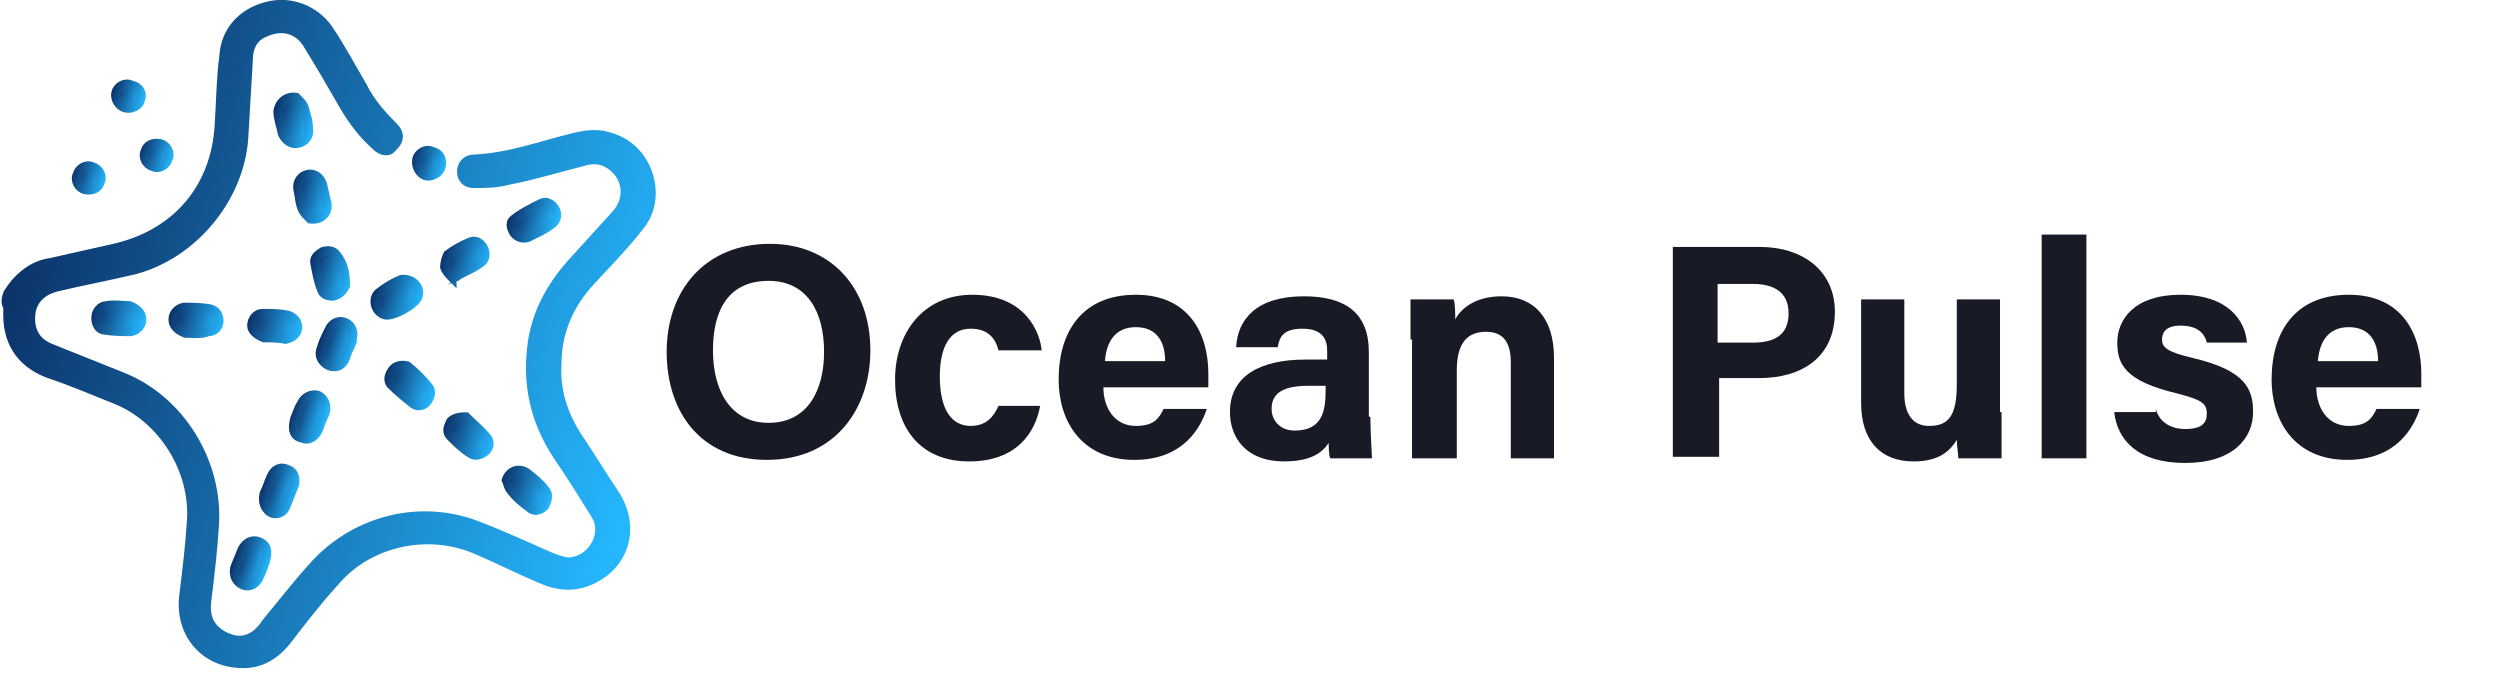
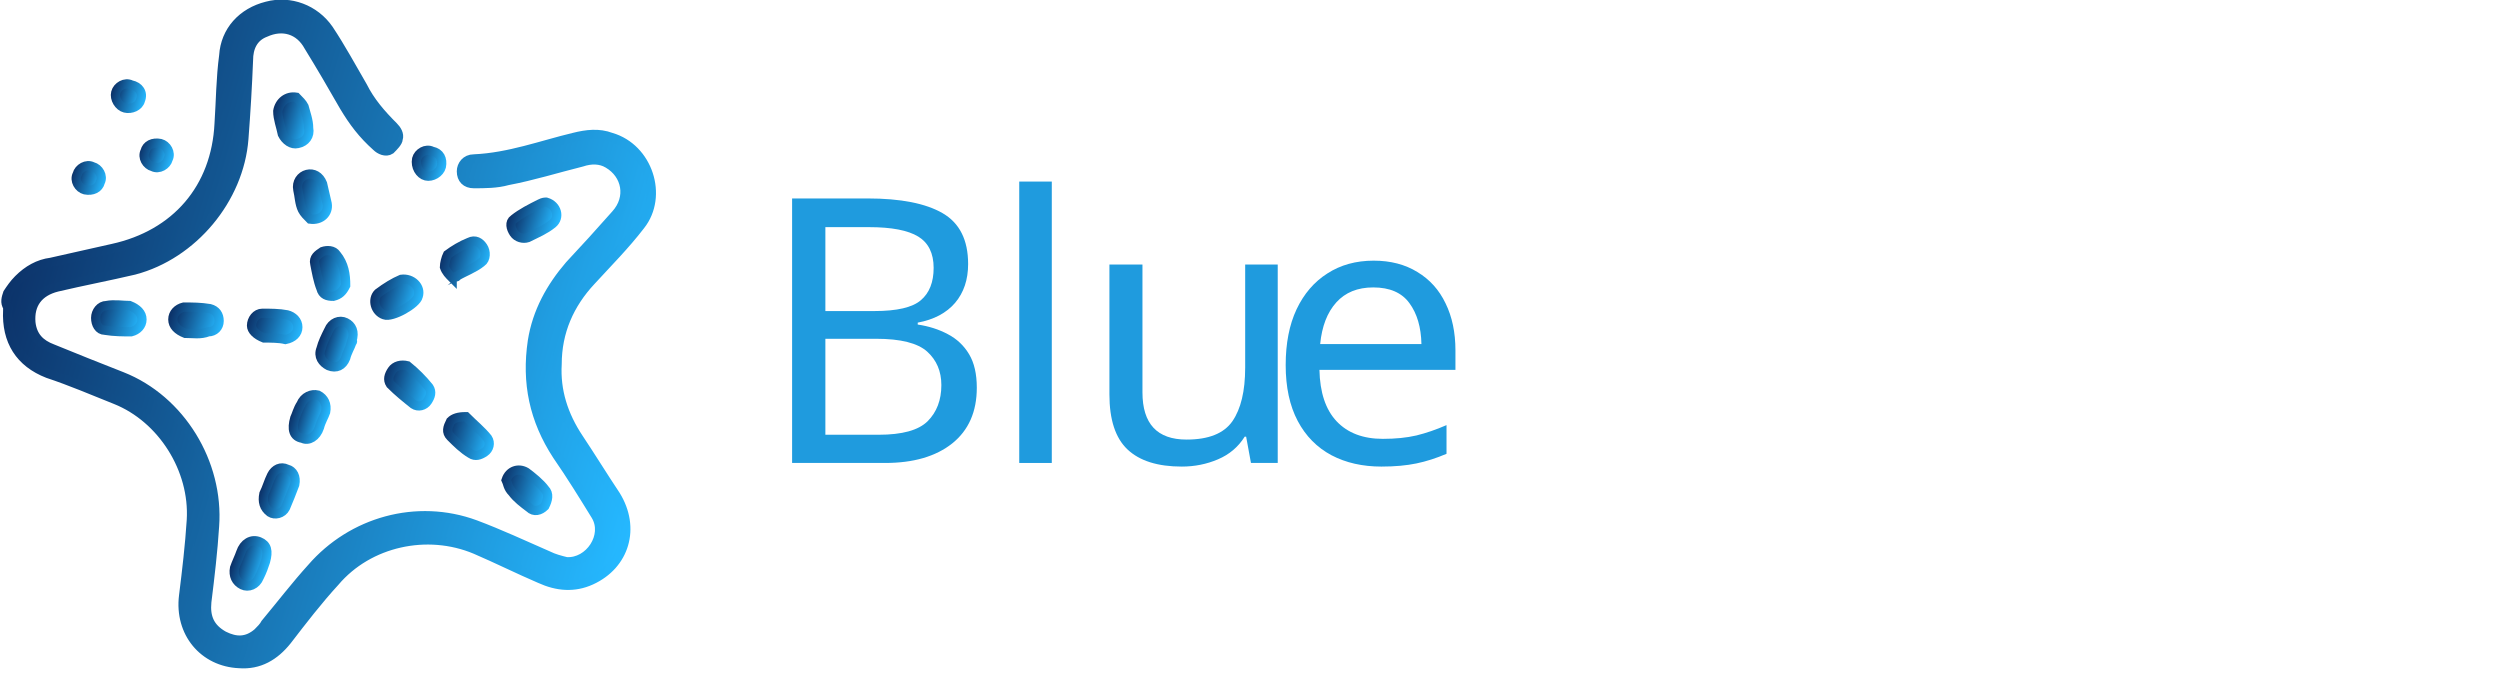
- <svg xmlns="http://www.w3.org/2000/svg" version="1.1" id="Layer_1" x="0px" y="0px" viewBox="0 0 162 44" style="enable-background:new 0 0 162 44;" xml:space="preserve">
-   <style type="text/css">
- 	
- 		.st0{fill:url(#SVGID_1_);stroke:url(#SVGID_00000157306910535037220890000017307366743278985909_);stroke-width:0.567;stroke-miterlimit:10;}
- 	
- 		.st1{fill:url(#SVGID_00000044893587505815718580000011897236900860526744_);stroke:url(#SVGID_00000066498341865034183520000011461316177687887000_);stroke-width:0.567;stroke-miterlimit:10;}
- 	
- 		.st2{fill:url(#SVGID_00000063631913780137165320000008064803690198321581_);stroke:url(#SVGID_00000044874003498974221860000009388113158562740158_);stroke-width:0.567;stroke-miterlimit:10;}
- 	
- 		.st3{fill:url(#SVGID_00000183967885756981956390000015336860969086212226_);stroke:url(#SVGID_00000100349777936589598190000012177453295410867345_);stroke-width:0.567;stroke-miterlimit:10;}
- 	
- 		.st4{fill:url(#SVGID_00000026123357390538275680000014028581612368639886_);stroke:url(#SVGID_00000108310979518461898750000015824012879552117388_);stroke-width:0.567;stroke-miterlimit:10;}
- 	
- 		.st5{fill:url(#SVGID_00000173155191865732718130000009766436340423185833_);stroke:url(#SVGID_00000092429005169865973110000010143118455124958383_);stroke-width:0.567;stroke-miterlimit:10;}
- 	
- 		.st6{fill:url(#SVGID_00000062189567746421892390000000873537108601361576_);stroke:url(#SVGID_00000113316545650307263070000015377178743670872205_);stroke-width:0.567;stroke-miterlimit:10;}
- 	
- 		.st7{fill:url(#SVGID_00000041259257504929128540000009666814527585190555_);stroke:url(#SVGID_00000092422975575411288210000013524553054507810716_);stroke-width:0.567;stroke-miterlimit:10;}
- 	
- 		.st8{fill:url(#SVGID_00000054961926386141038600000011597612121494716090_);stroke:url(#SVGID_00000132769356505695540400000005402389185324007570_);stroke-width:0.567;stroke-miterlimit:10;}
- 	
- 		.st9{fill:url(#SVGID_00000116219040358075965480000007899422253480840606_);stroke:url(#SVGID_00000116203124213607250650000005119759669256913294_);stroke-width:0.567;stroke-miterlimit:10;}
- 	
- 		.st10{fill:url(#SVGID_00000036959437432953134180000015619310927759135397_);stroke:url(#SVGID_00000078016854790971373920000004138380991954510499_);stroke-width:0.567;stroke-miterlimit:10;}
- 	
- 		.st11{fill:url(#SVGID_00000064317001469371344450000012370124321967241648_);stroke:url(#SVGID_00000036252807059851358550000003191078721804154760_);stroke-width:0.567;stroke-miterlimit:10;}
- 	
- 		.st12{fill:url(#SVGID_00000049186307897152726050000017544719438538912945_);stroke:url(#SVGID_00000106141934191890028700000004044417715122100643_);stroke-width:0.567;stroke-miterlimit:10;}
- 	
- 		.st13{fill:url(#SVGID_00000137830531769505779400000013332497986662502841_);stroke:url(#SVGID_00000090274757050776449770000006377672763043363998_);stroke-width:0.567;stroke-miterlimit:10;}
- 	
- 		.st14{fill:url(#SVGID_00000090285283062711909280000011207970259263155591_);stroke:url(#SVGID_00000046304612649461780990000017059320201641606060_);stroke-width:0.567;stroke-miterlimit:10;}
- 	
- 		.st15{fill:url(#SVGID_00000111911701967280396080000010124672930447559065_);stroke:url(#SVGID_00000178910829833474515430000014327224204553626781_);stroke-width:0.567;stroke-miterlimit:10;}
- 	
- 		.st16{fill:url(#SVGID_00000000936528680710104190000012192946870256588685_);stroke:url(#SVGID_00000159469570814696598490000013297644873114466212_);stroke-width:0.567;stroke-miterlimit:10;}
- 	
- 		.st17{fill:url(#SVGID_00000018213472484171343250000011306616939430936195_);stroke:url(#SVGID_00000156576846934426498380000014525295696076797095_);stroke-width:0.567;stroke-miterlimit:10;}
- 	
- 		.st18{fill:url(#SVGID_00000152239623312108248320000003372543966223151003_);stroke:url(#SVGID_00000024708324666260403580000004385965984871057574_);stroke-width:0.567;stroke-miterlimit:10;}
- 	
- 		.st19{fill:url(#SVGID_00000083788812855176938470000011727520135252663453_);stroke:url(#SVGID_00000067226130072604205220000009049641935481775539_);stroke-width:0.567;stroke-miterlimit:10;}
- 	
- 		.st20{fill:url(#SVGID_00000107571477841342346530000004467935973782691257_);stroke:url(#SVGID_00000090284973852209731220000012283230804146323641_);stroke-width:0.567;stroke-miterlimit:10;}
- 	.st21{fill:#181B26;}
- </style>
-   <g id="hfjnqK_00000070097814659801476350000008527428546129435031_">
-     <g>
-       <linearGradient id="SVGID_1_" gradientUnits="userSpaceOnUse" x1="0.56" y1="23.24" x2="43.305" y2="23.24" gradientTransform="matrix(0.9588 0.2842 -0.2842 0.9588 7.1737 -5.4509)">
-         <stop offset="0" style="stop-color:#0C336A" />
-         <stop offset="1" style="stop-color:#25B8FF" />
-       </linearGradient>
-       <linearGradient id="SVGID_00000005241802209453196470000007961894420119991425_" gradientUnits="userSpaceOnUse" x1="0.836" y1="16.91" x2="42.362" y2="29.217">
-         <stop offset="0" style="stop-color:#0C336A" />
-         <stop offset="1" style="stop-color:#25B8FF" />
-       </linearGradient>
-       <path style="fill:url(#SVGID_1_);stroke:url(#SVGID_00000005241802209453196470000007961894420119991425_);stroke-width:0.567;stroke-miterlimit:10;" d="    M0.5,19c0.2-0.3,0.4-0.6,0.7-0.9c0.6-0.6,1.3-1,2.1-1.1c1.3-0.3,2.7-0.6,4-0.9c4.1-0.9,6.7-3.9,6.9-8.1c0.1-1.5,0.1-2.9,0.3-4.4    c0.1-1.6,1.2-2.8,2.8-3.2c1.5-0.4,3.1,0.2,4,1.5c0.8,1.2,1.5,2.5,2.2,3.7c0.5,1,1.2,1.8,2,2.6c0.2,0.2,0.4,0.5,0.3,0.8    c0,0.2-0.3,0.5-0.5,0.7c-0.3,0.2-0.7,0-0.9-0.2c-0.9-0.8-1.5-1.6-2.1-2.6C21.5,5.5,20.8,4.3,20,3c-0.6-1.1-1.7-1.4-2.8-0.9    c-0.8,0.3-1.1,1-1.1,1.8C16,5.6,15.9,7.3,15.8,9c-0.3,3.9-3.3,7.5-7.1,8.5c-1.7,0.4-3.3,0.7-5,1.1c-1.2,0.3-1.8,1.1-1.7,2.3    c0.1,0.9,0.6,1.4,1.4,1.7c1.5,0.6,3,1.2,4.5,1.8c3.8,1.5,6.3,5.6,6,9.7c-0.1,1.6-0.3,3.3-0.5,4.9c-0.1,1,0.2,1.7,1.1,2.2    c0.8,0.4,1.5,0.4,2.2-0.2c0.2-0.2,0.4-0.4,0.5-0.6c1-1.2,2-2.5,3-3.6c2.6-3,6.8-4.2,10.6-2.8c1.6,0.6,3.1,1.3,4.7,2    c0.4,0.2,0.8,0.3,1.2,0.4c1.5,0.1,2.7-1.7,1.9-3c-0.8-1.3-1.6-2.6-2.5-3.9c-1.5-2.3-2-4.7-1.6-7.4c0.3-1.9,1.2-3.5,2.4-4.9    c1-1.1,2-2.2,3-3.3c1-1.1,0.7-2.6-0.5-3.3c-0.5-0.3-1.1-0.3-1.7-0.1c-1.6,0.4-3.2,0.9-4.8,1.2c-0.7,0.2-1.5,0.2-2.2,0.2    c-0.5,0-0.8-0.3-0.8-0.8c0-0.4,0.3-0.8,0.8-0.8c2.3-0.1,4.4-0.9,6.5-1.4c0.8-0.2,1.6-0.3,2.4,0c2.4,0.7,3.4,3.8,1.9,5.7    c-1,1.3-2.1,2.4-3.2,3.6c-1.4,1.5-2.2,3.3-2.2,5.4c-0.1,1.7,0.4,3.3,1.4,4.8c0.8,1.2,1.6,2.5,2.4,3.7c1.3,2.1,0.6,4.5-1.6,5.5    c-1.1,0.5-2.2,0.4-3.3-0.1c-1.4-0.6-2.8-1.3-4.2-1.9c-3.1-1.3-6.9-0.5-9.1,2.1c-1.1,1.2-2.1,2.5-3.1,3.8c-0.8,1-1.8,1.6-3.1,1.5    c-2.3-0.1-3.9-2-3.6-4.4c0.2-1.6,0.4-3.3,0.5-4.9c0.2-3.3-1.9-6.6-4.9-7.8c-1.5-0.6-2.9-1.2-4.4-1.7c-1.8-0.7-2.7-2.1-2.6-4.1    c0-0.1,0-0.1,0-0.2C0.3,19.6,0.4,19.3,0.5,19z" />
-       <linearGradient id="SVGID_00000119811651096381485010000007861680171025038520_" gradientUnits="userSpaceOnUse" x1="19.083" y1="18.091" x2="21.426" y2="18.091" gradientTransform="matrix(0.9588 0.2842 -0.2842 0.9588 7.1737 -5.4509)">
-         <stop offset="0" style="stop-color:#0C336A" />
-         <stop offset="1" style="stop-color:#25B8FF" />
-       </linearGradient>
-       <linearGradient id="SVGID_00000026123242854068680620000004669377654871010700_" gradientUnits="userSpaceOnUse" x1="20.058" y1="17.236" x2="22.852" y2="18.064">
-         <stop offset="0" style="stop-color:#0C336A" />
-         <stop offset="1" style="stop-color:#25B8FF" />
-       </linearGradient>
-       <path style="fill:url(#SVGID_00000119811651096381485010000007861680171025038520_);stroke:url(#SVGID_00000026123242854068680620000004669377654871010700_);stroke-width:0.567;stroke-miterlimit:10;" d="    M22.4,18.5c-0.2,0.4-0.4,0.6-0.8,0.7c-0.4,0-0.7-0.1-0.8-0.5c-0.2-0.5-0.3-1.1-0.4-1.6c-0.1-0.4,0.2-0.6,0.5-0.8    c0.3-0.1,0.7-0.1,0.9,0.2C22.3,17.1,22.4,17.8,22.4,18.5z" />
-       <linearGradient id="SVGID_00000047779533529066563470000008601452566328816286_" gradientUnits="userSpaceOnUse" x1="27.144" y1="14.813" x2="29.685" y2="14.813" gradientTransform="matrix(0.9588 0.2842 -0.2842 0.9588 7.1737 -5.4509)">
-         <stop offset="0" style="stop-color:#0C336A" />
-         <stop offset="1" style="stop-color:#25B8FF" />
-       </linearGradient>
-       <linearGradient id="SVGID_00000181775179676216124490000000773863402649758341_" gradientUnits="userSpaceOnUse" x1="28.705" y1="16.429" x2="31.684" y2="17.312">
-         <stop offset="0" style="stop-color:#0C336A" />
-         <stop offset="1" style="stop-color:#25B8FF" />
-       </linearGradient>
-       <path style="fill:url(#SVGID_00000047779533529066563470000008601452566328816286_);stroke:url(#SVGID_00000181775179676216124490000000773863402649758341_);stroke-width:0.567;stroke-miterlimit:10;" d="    M29.3,18c-0.2-0.2-0.4-0.4-0.5-0.7c0-0.2,0.1-0.6,0.2-0.8c0.4-0.3,0.9-0.6,1.4-0.8c0.4-0.2,0.7,0,0.9,0.3c0.2,0.3,0.2,0.8-0.1,1    c-0.5,0.4-1.1,0.6-1.6,0.9C29.6,18,29.5,17.9,29.3,18C29.3,17.9,29.3,17.9,29.3,18z" />
-       <linearGradient id="SVGID_00000155144072704504836040000017879590266757447852_" gradientUnits="userSpaceOnUse" x1="21.113" y1="22.419" x2="22.875" y2="22.419" gradientTransform="matrix(0.9588 0.2842 -0.2842 0.9588 7.1737 -5.4509)">
-         <stop offset="0" style="stop-color:#0C336A" />
-         <stop offset="1" style="stop-color:#25B8FF" />
-       </linearGradient>
-       <linearGradient id="SVGID_00000059994624164661848630000001799481332789683090_" gradientUnits="userSpaceOnUse" x1="20.774" y1="21.962" x2="23.027" y2="22.63">
-         <stop offset="0" style="stop-color:#0C336A" />
-         <stop offset="1" style="stop-color:#25B8FF" />
-       </linearGradient>
-       <path style="fill:url(#SVGID_00000155144072704504836040000017879590266757447852_);stroke:url(#SVGID_00000059994624164661848630000001799481332789683090_);stroke-width:0.567;stroke-miterlimit:10;" d="    M22.8,22.2c-0.1,0.3-0.3,0.6-0.4,1c-0.2,0.5-0.6,0.7-1.1,0.5c-0.4-0.2-0.7-0.6-0.5-1.1c0.1-0.4,0.3-0.8,0.5-1.2    c0.2-0.5,0.7-0.7,1.1-0.5c0.4,0.2,0.6,0.6,0.4,1.2C22.9,22.1,22.8,22.2,22.8,22.2C22.8,22.2,22.8,22.2,22.8,22.2z" />
-       <linearGradient id="SVGID_00000010278273615737553140000015734233533716710533_" gradientUnits="userSpaceOnUse" x1="16.307" y1="22.373" x2="19.252" y2="22.373" gradientTransform="matrix(0.9588 0.2842 -0.2842 0.9588 7.1737 -5.4509)">
-         <stop offset="0" style="stop-color:#0C336A" />
-         <stop offset="1" style="stop-color:#25B8FF" />
-       </linearGradient>
-       <linearGradient id="SVGID_00000157281857069061809790000005609553355160461190_" gradientUnits="userSpaceOnUse" x1="16.18" y1="20.553" x2="19.546" y2="21.551">
-         <stop offset="0" style="stop-color:#0C336A" />
-         <stop offset="1" style="stop-color:#25B8FF" />
-       </linearGradient>
-       <path style="fill:url(#SVGID_00000010278273615737553140000015734233533716710533_);stroke:url(#SVGID_00000157281857069061809790000005609553355160461190_);stroke-width:0.567;stroke-miterlimit:10;" d="    M17.1,21.9c-0.5-0.2-0.8-0.5-0.8-0.8c0-0.4,0.3-0.8,0.7-0.8c0.5,0,1.1,0,1.6,0.1c0.4,0.1,0.7,0.4,0.7,0.8c0,0.4-0.3,0.7-0.8,0.8    C18.1,21.9,17.5,21.9,17.1,21.9z" />
-       <linearGradient id="SVGID_00000065758741848765427790000007598066142741944745_" gradientUnits="userSpaceOnUse" x1="34.941" y1="27.972" x2="37.876" y2="27.972" gradientTransform="matrix(0.9588 0.2842 -0.2842 0.9588 7.1737 -5.4509)">
-         <stop offset="0" style="stop-color:#0C336A" />
-         <stop offset="1" style="stop-color:#25B8FF" />
-       </linearGradient>
-       <linearGradient id="SVGID_00000018926664565748083300000016012916514844237215_" gradientUnits="userSpaceOnUse" x1="32.443" y1="31.212" x2="35.812" y2="32.211">
-         <stop offset="0" style="stop-color:#0C336A" />
-         <stop offset="1" style="stop-color:#25B8FF" />
-       </linearGradient>
-       <path style="fill:url(#SVGID_00000065758741848765427790000007598066142741944745_);stroke:url(#SVGID_00000018926664565748083300000016012916514844237215_);stroke-width:0.567;stroke-miterlimit:10;" d="    M32.8,31.1c0.2-0.6,0.8-0.8,1.3-0.5c0.4,0.3,0.9,0.7,1.2,1.1c0.3,0.3,0.2,0.7,0,1.1c-0.3,0.3-0.7,0.4-1,0.1    c-0.4-0.3-0.8-0.6-1.1-1C32.9,31.6,32.9,31.3,32.8,31.1z" />
-       <linearGradient id="SVGID_00000007407140369787350540000011581330099189348525_" gradientUnits="userSpaceOnUse" x1="19.766" y1="37.636" x2="21.518" y2="37.636" gradientTransform="matrix(0.9588 0.2842 -0.2842 0.9588 7.1737 -5.4509)">
-         <stop offset="0" style="stop-color:#0C336A" />
-         <stop offset="1" style="stop-color:#25B8FF" />
-       </linearGradient>
-       <linearGradient id="SVGID_00000161608368532701118750000011752708029950174124_" gradientUnits="userSpaceOnUse" x1="15.159" y1="36.169" x2="17.382" y2="36.828">
-         <stop offset="0" style="stop-color:#0C336A" />
-         <stop offset="1" style="stop-color:#25B8FF" />
-       </linearGradient>
-       <path style="fill:url(#SVGID_00000007407140369787350540000011581330099189348525_);stroke:url(#SVGID_00000161608368532701118750000011752708029950174124_);stroke-width:0.567;stroke-miterlimit:10;" d="    M17.2,36.4c-0.1,0.3-0.2,0.6-0.4,1c-0.2,0.5-0.7,0.7-1.1,0.5c-0.4-0.2-0.6-0.6-0.5-1.1c0.1-0.3,0.3-0.7,0.4-1    c0.2-0.6,0.7-0.9,1.2-0.7C17.3,35.3,17.4,35.7,17.2,36.4z" />
-       <linearGradient id="SVGID_00000096041906749940614390000001690364692930672012_" gradientUnits="userSpaceOnUse" x1="14.008" y1="9.245" x2="16.321" y2="9.245" gradientTransform="matrix(0.9588 0.2842 -0.2842 0.9588 7.1737 -5.4509)">
-         <stop offset="0" style="stop-color:#0C336A" />
-         <stop offset="1" style="stop-color:#25B8FF" />
-       </linearGradient>
-       <linearGradient id="SVGID_00000139986909614478496840000007427693673483191204_" gradientUnits="userSpaceOnUse" x1="17.707" y1="7.308" x2="20.468" y2="8.126">
-         <stop offset="0" style="stop-color:#0C336A" />
-         <stop offset="1" style="stop-color:#25B8FF" />
-       </linearGradient>
-       <path style="fill:url(#SVGID_00000096041906749940614390000001690364692930672012_);stroke:url(#SVGID_00000139986909614478496840000007427693673483191204_);stroke-width:0.567;stroke-miterlimit:10;" d="    M19.2,6.3c0.2,0.2,0.4,0.4,0.5,0.6C19.8,7.3,20,7.8,20,8.3c0.1,0.5-0.2,0.9-0.7,1c-0.4,0.1-0.8-0.2-1-0.6c-0.1-0.5-0.3-1-0.3-1.5    C18.1,6.6,18.6,6.2,19.2,6.3z" />
-       <linearGradient id="SVGID_00000041279823756068501190000010392076105234836917_" gradientUnits="userSpaceOnUse" x1="30.598" y1="11.122" x2="33.213" y2="11.122" gradientTransform="matrix(0.9588 0.2842 -0.2842 0.9588 7.1737 -5.4509)">
-         <stop offset="0" style="stop-color:#0C336A" />
-         <stop offset="1" style="stop-color:#25B8FF" />
-       </linearGradient>
-       <linearGradient id="SVGID_00000157299415585673361020000016607898622234079621_" gradientUnits="userSpaceOnUse" x1="33.078" y1="13.826" x2="36.13" y2="14.731">
-         <stop offset="0" style="stop-color:#0C336A" />
-         <stop offset="1" style="stop-color:#25B8FF" />
-       </linearGradient>
-       <path style="fill:url(#SVGID_00000041279823756068501190000010392076105234836917_);stroke:url(#SVGID_00000157299415585673361020000016607898622234079621_);stroke-width:0.567;stroke-miterlimit:10;" d="    M35.4,13.1c0.7,0.2,0.9,1,0.4,1.4c-0.5,0.4-1,0.6-1.6,0.9c-0.3,0.1-0.7,0-0.9-0.3c-0.2-0.3-0.3-0.7,0-0.9c0.5-0.4,1.1-0.7,1.7-1    C35.2,13.1,35.3,13.1,35.4,13.1z" />
-       <linearGradient id="SVGID_00000169549955554344656480000005238930253038822532_" gradientUnits="userSpaceOnUse" x1="25.774" y1="23.623" x2="28.661" y2="23.623" gradientTransform="matrix(0.9588 0.2842 -0.2842 0.9588 7.1737 -5.4509)">
-         <stop offset="0" style="stop-color:#0C336A" />
-         <stop offset="1" style="stop-color:#25B8FF" />
-       </linearGradient>
-       <linearGradient id="SVGID_00000100364143810285082390000004863714885425264258_" gradientUnits="userSpaceOnUse" x1="24.903" y1="24.436" x2="28.214" y2="25.418">
-         <stop offset="0" style="stop-color:#0C336A" />
-         <stop offset="1" style="stop-color:#25B8FF" />
-       </linearGradient>
-       <path style="fill:url(#SVGID_00000169549955554344656480000005238930253038822532_);stroke:url(#SVGID_00000100364143810285082390000004863714885425264258_);stroke-width:0.567;stroke-miterlimit:10;" d="    M26.4,23.7c0.5,0.4,1,0.9,1.4,1.4c0.2,0.3,0.1,0.6-0.1,0.9c-0.2,0.3-0.6,0.4-0.9,0.2c-0.5-0.4-1-0.8-1.5-1.3    c-0.2-0.3-0.1-0.6,0.1-0.9C25.6,23.7,26,23.6,26.4,23.7z" />
-       <linearGradient id="SVGID_00000136391059311165021990000012598811113971345804_" gradientUnits="userSpaceOnUse" x1="6.421" y1="24.838" x2="9.361" y2="24.838" gradientTransform="matrix(0.9588 0.2842 -0.2842 0.9588 7.1737 -5.4509)">
-         <stop offset="0" style="stop-color:#0C336A" />
-         <stop offset="1" style="stop-color:#25B8FF" />
-       </linearGradient>
-       <linearGradient id="SVGID_00000064328944739631637870000013856960569812027055_" gradientUnits="userSpaceOnUse" x1="6.001" y1="20.107" x2="9.363" y2="21.104">
-         <stop offset="0" style="stop-color:#0C336A" />
-         <stop offset="1" style="stop-color:#25B8FF" />
-       </linearGradient>
-       <path style="fill:url(#SVGID_00000136391059311165021990000012598811113971345804_);stroke:url(#SVGID_00000064328944739631637870000013856960569812027055_);stroke-width:0.567;stroke-miterlimit:10;" d="    M8.4,19.8c0.5,0.2,0.8,0.5,0.8,0.9c0,0.4-0.3,0.7-0.7,0.8c-0.5,0-1.1,0-1.7-0.1c-0.4,0-0.6-0.4-0.6-0.8c0-0.4,0.3-0.8,0.7-0.8    C7.4,19.7,8,19.8,8.4,19.8z" />
-       <linearGradient id="SVGID_00000043429207795571042780000015997745070832899242_" gradientUnits="userSpaceOnUse" x1="20.678" y1="27.495" x2="22.43" y2="27.495" gradientTransform="matrix(0.9588 0.2842 -0.2842 0.9588 7.1737 -5.4509)">
-         <stop offset="0" style="stop-color:#0C336A" />
-         <stop offset="1" style="stop-color:#25B8FF" />
-       </linearGradient>
-       <linearGradient id="SVGID_00000117668437708303362950000009781660755636792228_" gradientUnits="userSpaceOnUse" x1="18.915" y1="26.706" x2="21.138" y2="27.365">
-         <stop offset="0" style="stop-color:#0C336A" />
-         <stop offset="1" style="stop-color:#25B8FF" />
-       </linearGradient>
-       <path style="fill:url(#SVGID_00000043429207795571042780000015997745070832899242_);stroke:url(#SVGID_00000117668437708303362950000009781660755636792228_);stroke-width:0.567;stroke-miterlimit:10;" d="    M19.1,27.1c0.1-0.2,0.2-0.6,0.4-0.9c0.2-0.5,0.7-0.7,1.1-0.6c0.4,0.2,0.6,0.6,0.5,1.1c-0.1,0.3-0.3,0.6-0.4,1    c-0.2,0.6-0.7,0.9-1.1,0.7C19,28.3,18.9,27.8,19.1,27.1z" />
-       <linearGradient id="SVGID_00000041266666823235819340000010248553039876094389_" gradientUnits="userSpaceOnUse" x1="30.398" y1="25.773" x2="33.279" y2="25.773" gradientTransform="matrix(0.9588 0.2842 -0.2842 0.9588 7.1737 -5.4509)">
-         <stop offset="0" style="stop-color:#0C336A" />
-         <stop offset="1" style="stop-color:#25B8FF" />
-       </linearGradient>
-       <linearGradient id="SVGID_00000000204618301305781390000018275680585524487837_" gradientUnits="userSpaceOnUse" x1="28.726" y1="27.809" x2="32.032" y2="28.789">
-         <stop offset="0" style="stop-color:#0C336A" />
-         <stop offset="1" style="stop-color:#25B8FF" />
-       </linearGradient>
-       <path style="fill:url(#SVGID_00000041266666823235819340000010248553039876094389_);stroke:url(#SVGID_00000000204618301305781390000018275680585524487837_);stroke-width:0.567;stroke-miterlimit:10;" d="    M30.2,27c0.5,0.5,1,0.9,1.4,1.4c0.2,0.3,0.1,0.7-0.2,0.9c-0.3,0.2-0.6,0.3-0.9,0.1c-0.5-0.3-0.9-0.7-1.3-1.1c-0.3-0.3-0.2-0.6,0-1    C29.4,27.1,29.7,27,30.2,27z" />
-       <linearGradient id="SVGID_00000016792672029677609330000004482141836267643553_" gradientUnits="userSpaceOnUse" x1="20.21" y1="32.564" x2="21.965" y2="32.564" gradientTransform="matrix(0.9588 0.2842 -0.2842 0.9588 7.1737 -5.4509)">
-         <stop offset="0" style="stop-color:#0C336A" />
-         <stop offset="1" style="stop-color:#25B8FF" />
-       </linearGradient>
-       <linearGradient id="SVGID_00000122697066319895322460000006616584159518561410_" gradientUnits="userSpaceOnUse" x1="17.026" y1="31.433" x2="19.252" y2="32.093">
-         <stop offset="0" style="stop-color:#0C336A" />
-         <stop offset="1" style="stop-color:#25B8FF" />
-       </linearGradient>
-       <path style="fill:url(#SVGID_00000016792672029677609330000004482141836267643553_);stroke:url(#SVGID_00000122697066319895322460000006616584159518561410_);stroke-width:0.567;stroke-miterlimit:10;" d="    M17.1,32c0.2-0.4,0.3-0.8,0.5-1.2c0.2-0.4,0.6-0.6,1-0.4c0.4,0.1,0.6,0.5,0.5,1c-0.2,0.5-0.4,1-0.6,1.5c-0.2,0.4-0.7,0.5-1,0.3    C17.1,32.9,17,32.5,17.1,32z" />
-       <linearGradient id="SVGID_00000015341616860957992850000013472361546589673088_" gradientUnits="userSpaceOnUse" x1="23.548" y1="18.434" x2="26.127" y2="18.434" gradientTransform="matrix(0.9588 0.2842 -0.2842 0.9588 7.1737 -5.4509)">
-         <stop offset="0" style="stop-color:#0C336A" />
-         <stop offset="1" style="stop-color:#25B8FF" />
-       </linearGradient>
-       <linearGradient id="SVGID_00000109717113741893121050000017542037309507899008_" gradientUnits="userSpaceOnUse" x1="24.241" y1="18.834" x2="27.258" y2="19.728">
-         <stop offset="0" style="stop-color:#0C336A" />
-         <stop offset="1" style="stop-color:#25B8FF" />
-       </linearGradient>
-       <path style="fill:url(#SVGID_00000015341616860957992850000013472361546589673088_);stroke:url(#SVGID_00000109717113741893121050000017542037309507899008_);stroke-width:0.567;stroke-miterlimit:10;" d="    M27.1,19.2c-0.1,0.5-1.7,1.4-2.2,1.2c-0.6-0.2-0.8-1-0.4-1.4c0.5-0.4,1-0.7,1.5-0.9C26.7,18,27.3,18.6,27.1,19.2z" />
-       <linearGradient id="SVGID_00000164498783860645375870000002730286556919638973_" gradientUnits="userSpaceOnUse" x1="11.364" y1="23.607" x2="14.309" y2="23.607" gradientTransform="matrix(0.9588 0.2842 -0.2842 0.9588 7.1737 -5.4509)">
-         <stop offset="0" style="stop-color:#0C336A" />
-         <stop offset="1" style="stop-color:#25B8FF" />
-       </linearGradient>
-       <linearGradient id="SVGID_00000067214836511758506450000004703266533972803212_" gradientUnits="userSpaceOnUse" x1="11.089" y1="20.331" x2="14.456" y2="21.329">
-         <stop offset="0" style="stop-color:#0C336A" />
-         <stop offset="1" style="stop-color:#25B8FF" />
-       </linearGradient>
-       <path style="fill:url(#SVGID_00000164498783860645375870000002730286556919638973_);stroke:url(#SVGID_00000067214836511758506450000004703266533972803212_);stroke-width:0.567;stroke-miterlimit:10;" d="    M12,21.6c-0.5-0.2-0.8-0.5-0.8-0.9c0-0.4,0.3-0.7,0.7-0.8c0.6,0,1.1,0,1.7,0.1c0.4,0.1,0.6,0.4,0.6,0.8c0,0.4-0.3,0.7-0.7,0.7    C13,21.7,12.5,21.6,12,21.6z" />
-       <linearGradient id="SVGID_00000027587587358559729350000017303593592227999643_" gradientUnits="userSpaceOnUse" x1="16.558" y1="13.722" x2="18.857" y2="13.722" gradientTransform="matrix(0.9588 0.2842 -0.2842 0.9588 7.1737 -5.4509)">
-         <stop offset="0" style="stop-color:#0C336A" />
-         <stop offset="1" style="stop-color:#25B8FF" />
-       </linearGradient>
-       <linearGradient id="SVGID_00000076598648609659647290000003221530473415146678_" gradientUnits="userSpaceOnUse" x1="18.877" y1="12.336" x2="21.624" y2="13.15">
-         <stop offset="0" style="stop-color:#0C336A" />
-         <stop offset="1" style="stop-color:#25B8FF" />
-       </linearGradient>
-       <path style="fill:url(#SVGID_00000027587587358559729350000017303593592227999643_);stroke:url(#SVGID_00000076598648609659647290000003221530473415146678_);stroke-width:0.567;stroke-miterlimit:10;" d="    M20.1,14.2c-0.2-0.2-0.4-0.4-0.5-0.6c-0.2-0.4-0.2-0.9-0.3-1.3c-0.1-0.5,0.2-0.9,0.6-1c0.4-0.1,0.8,0.1,1,0.6    c0.1,0.4,0.2,0.9,0.3,1.3C21.3,13.8,20.8,14.3,20.1,14.2z" />
-       <linearGradient id="SVGID_00000015355860132152502640000015068817194607959717_" gradientUnits="userSpaceOnUse" x1="23.468" y1="9.459" x2="25.162" y2="9.459" gradientTransform="matrix(0.9588 0.2842 -0.2842 0.9588 7.1737 -5.4509)">
-         <stop offset="0" style="stop-color:#0C336A" />
-         <stop offset="1" style="stop-color:#25B8FF" />
-       </linearGradient>
-       <linearGradient id="SVGID_00000087395480085352937110000004561645959071074486_" gradientUnits="userSpaceOnUse" x1="26.715" y1="10.206" x2="28.882" y2="10.848">
-         <stop offset="0" style="stop-color:#0C336A" />
-         <stop offset="1" style="stop-color:#25B8FF" />
-       </linearGradient>
-       <path style="fill:url(#SVGID_00000015355860132152502640000015068817194607959717_);stroke:url(#SVGID_00000087395480085352937110000004561645959071074486_);stroke-width:0.567;stroke-miterlimit:10;" d="    M28.6,10.8c-0.1,0.4-0.6,0.7-1,0.6c-0.4-0.1-0.7-0.6-0.6-1.1c0.1-0.4,0.6-0.7,1-0.5C28.5,9.9,28.7,10.3,28.6,10.8z" />
-       <linearGradient id="SVGID_00000035507110621998669180000012997624273964323474_" gradientUnits="userSpaceOnUse" x1="3.604" y1="10.867" x2="5.247" y2="10.867" gradientTransform="matrix(0.9588 0.2842 -0.2842 0.9588 7.1737 -5.4509)">
-         <stop offset="0" style="stop-color:#0C336A" />
-         <stop offset="1" style="stop-color:#25B8FF" />
-       </linearGradient>
-       <linearGradient id="SVGID_00000167359905098480590180000007602635750390514356_" gradientUnits="userSpaceOnUse" x1="7.269" y1="5.912" x2="9.388" y2="6.54">
-         <stop offset="0" style="stop-color:#0C336A" />
-         <stop offset="1" style="stop-color:#25B8FF" />
-       </linearGradient>
-       <path style="fill:url(#SVGID_00000035507110621998669180000012997624273964323474_);stroke:url(#SVGID_00000167359905098480590180000007602635750390514356_);stroke-width:0.567;stroke-miterlimit:10;" d="    M9.1,6.5C9,6.9,8.5,7.1,8.1,7C7.7,6.9,7.4,6.4,7.5,6c0.1-0.4,0.6-0.7,1-0.5C9,5.6,9.3,6,9.1,6.5z" />
-       <linearGradient id="SVGID_00000132800882982102540630000008991268119896288669_" gradientUnits="userSpaceOnUse" x1="6.413" y1="14.062" x2="8.069" y2="14.062" gradientTransform="matrix(0.9588 0.2842 -0.2842 0.9588 7.1737 -5.4509)">
-         <stop offset="0" style="stop-color:#0C336A" />
-         <stop offset="1" style="stop-color:#25B8FF" />
-       </linearGradient>
-       <linearGradient id="SVGID_00000158732415781141181780000000354554492101582517_" gradientUnits="userSpaceOnUse" x1="9.055" y1="9.773" x2="11.186" y2="10.404">
-         <stop offset="0" style="stop-color:#0C336A" />
-         <stop offset="1" style="stop-color:#25B8FF" />
-       </linearGradient>
-       <path style="fill:url(#SVGID_00000132800882982102540630000008991268119896288669_);stroke:url(#SVGID_00000158732415781141181780000000354554492101582517_);stroke-width:0.567;stroke-miterlimit:10;" d="    M10.4,9.3c0.4,0.1,0.7,0.6,0.5,1c-0.1,0.4-0.6,0.7-1,0.5c-0.4-0.1-0.7-0.6-0.5-1C9.5,9.4,9.9,9.2,10.4,9.3z" />
-       <linearGradient id="SVGID_00000093143105859941080860000005161830857868286091_" gradientUnits="userSpaceOnUse" x1="2.656" y1="16.649" x2="4.312" y2="16.649" gradientTransform="matrix(0.9588 0.2842 -0.2842 0.9588 7.1737 -5.4509)">
-         <stop offset="0" style="stop-color:#0C336A" />
-         <stop offset="1" style="stop-color:#25B8FF" />
-       </linearGradient>
-       <linearGradient id="SVGID_00000027585454485941183730000013735144406480520839_" gradientUnits="userSpaceOnUse" x1="4.717" y1="11.186" x2="6.849" y2="11.818">
-         <stop offset="0" style="stop-color:#0C336A" />
-         <stop offset="1" style="stop-color:#25B8FF" />
-       </linearGradient>
-       <path style="fill:url(#SVGID_00000093143105859941080860000005161830857868286091_);stroke:url(#SVGID_00000027585454485941183730000013735144406480520839_);stroke-width:0.567;stroke-miterlimit:10;" d="    M5.5,12.3c-0.4-0.1-0.7-0.6-0.5-1c0.1-0.4,0.6-0.7,1-0.5c0.4,0.1,0.7,0.6,0.5,1C6.4,12.2,6,12.4,5.5,12.3z" />
-     </g>
-   </g>
-   <g>
-     <path class="st21" d="M56.4,22.7c0,3.8-2.3,7.1-6.7,7.1c-4.3,0-6.5-3.1-6.5-7c0-4,2.5-7,6.7-7C53.8,15.8,56.4,18.6,56.4,22.7z    M46.2,22.7c0,2.7,1.2,4.7,3.6,4.7c2.6,0,3.6-2.2,3.6-4.6c0-2.6-1.1-4.6-3.6-4.6C47.2,18.2,46.2,20.1,46.2,22.7z" />
-     <path class="st21" d="M67.4,26.3c-0.3,1.7-1.5,3.6-4.6,3.6c-3.2,0-4.8-2.2-4.8-5.3c0-3,1.8-5.5,5-5.5c3.5,0,4.4,2.5,4.5,3.6h-2.8   c-0.2-0.8-0.7-1.4-1.8-1.4c-1.3,0-2,1.1-2,3.1c0,2.2,0.8,3.2,2,3.2c1,0,1.5-0.6,1.8-1.3H67.4z" />
-     <path class="st21" d="M71.5,25.1c0,1.3,0.7,2.5,2.1,2.5c1.2,0,1.5-0.5,1.8-1.1h2.8c-0.4,1.2-1.5,3.3-4.7,3.3   c-3.4,0-4.9-2.5-4.9-5.2c0-3.2,1.6-5.5,5-5.5c3.5,0,4.7,2.6,4.7,5.1c0,0.4,0,0.6,0,0.9H71.5z M75.5,23.4c0-1.2-0.5-2.2-1.9-2.2   c-1.3,0-1.9,0.9-2,2.2H75.5z" />
-     <path class="st21" d="M88.8,27c0,1,0.1,2.4,0.1,2.7h-2.7c-0.1-0.2-0.1-0.8-0.1-1c-0.4,0.6-1.1,1.2-2.9,1.2c-2.5,0-3.5-1.6-3.5-3.2   c0-2.3,1.9-3.4,4.9-3.4H86v-0.6c0-0.7-0.3-1.4-1.6-1.4c-1.2,0-1.5,0.5-1.6,1.2h-2.7c0.1-1.8,1.3-3.3,4.4-3.3c2.7,0,4.2,1.1,4.2,3.6   V27z M86,25h-1.2c-1.7,0-2.4,0.5-2.4,1.5c0,0.7,0.5,1.4,1.5,1.4c1.8,0,2-1.3,2-2.6V25z" />
-     <path class="st21" d="M91.4,22c0-0.9,0-1.8,0-2.6h2.8c0.1,0.3,0.1,1,0.1,1.3c0.3-0.6,1.2-1.5,3-1.5c2.1,0,3.4,1.4,3.4,4v6.5h-2.8   v-6.2c0-1.2-0.4-2-1.6-2c-1.2,0-1.9,0.7-1.9,2.5v5.7h-2.9V22z" />
-     <path class="st21" d="M108.3,16h5.7c2.9,0,4.9,1.6,4.9,4.2c0,3-2.2,4.3-4.9,4.3h-2.6v5.1h-3V16z M111.3,22.2h2.3   c1.4,0,2.3-0.5,2.3-1.9c0-1.4-1-1.9-2.3-1.9h-2.3V22.2z" />
-     <path class="st21" d="M129.7,26.7c0,1,0,2.1,0,3h-2.8c0-0.3-0.1-0.8-0.1-1.2c-0.6,1-1.5,1.4-2.8,1.4c-2.1,0-3.4-1.3-3.4-3.8v-6.7   h2.8v6.1c0,1.1,0.4,2.1,1.6,2.1c1.3,0,1.8-0.7,1.8-2.7v-5.5h2.8V26.7z" />
-     <path class="st21" d="M132.3,29.6V15.2h2.9v14.5H132.3z" />
-     <path class="st21" d="M139.7,26.5c0.2,0.8,0.9,1.3,1.9,1.3c1.1,0,1.4-0.4,1.4-1c0-0.7-0.4-0.9-1.9-1.3c-3.4-0.8-3.9-1.9-3.9-3.3   c0-1.5,1.1-3.1,4.1-3.1c3.1,0,4.2,1.7,4.3,3.1H143c-0.1-0.4-0.4-1.1-1.7-1.1c-0.9,0-1.2,0.4-1.2,0.9c0,0.5,0.3,0.8,2,1.2   c3.4,0.8,3.9,2,3.9,3.5c0,1.7-1.3,3.3-4.4,3.3c-3.1,0-4.4-1.5-4.6-3.3H139.7z" />
-     <path class="st21" d="M150.1,25.1c0,1.3,0.7,2.5,2.1,2.5c1.2,0,1.5-0.5,1.8-1.1h2.8c-0.4,1.2-1.5,3.3-4.7,3.3   c-3.4,0-4.9-2.5-4.9-5.2c0-3.2,1.6-5.5,5-5.5c3.5,0,4.7,2.6,4.7,5.1c0,0.4,0,0.6,0,0.9H150.1z M154.1,23.4c0-1.2-0.5-2.2-1.9-2.2   c-1.3,0-1.9,0.9-2,2.2H154.1z" />
-   </g>
+ <svg xmlns="http://www.w3.org/2000/svg" version="1.2" viewBox="0 0 162 44" width="162" height="44">
+   <defs>
+     <linearGradient id="P" gradientUnits="userSpaceOnUse" />
+     <linearGradient id="g1" x2="1" href="#P" gradientTransform="matrix(40.984,12.148,-11.899,40.144,1.106,16.991)">
+       <stop stop-color="#0c336a" />
+       <stop offset="1" stop-color="#25b8ff" />
+     </linearGradient>
+     <linearGradient id="g2" x2="1" href="#P" gradientTransform="matrix(41.526,12.307,-12.055,40.675,.836,16.91)">
+       <stop stop-color="#0c336a" />
+       <stop offset="1" stop-color="#25b8ff" />
+     </linearGradient>
+     <linearGradient id="g3" x2="1" href="#P" gradientTransform="matrix(2.246,.666,-0.789,2.659,20.329,17.318)">
+       <stop stop-color="#0c336a" />
+       <stop offset="1" stop-color="#25b8ff" />
+     </linearGradient>
+     <linearGradient id="g4" x2="1" href="#P" gradientTransform="matrix(2.794,.828,-0.98,3.309,20.058,17.236)">
+       <stop stop-color="#0c336a" />
+       <stop offset="1" stop-color="#25b8ff" />
+     </linearGradient>
+     <linearGradient id="g5" x2="1" href="#P" gradientTransform="matrix(2.436,.722,-0.818,2.761,28.99,16.466)">
+       <stop stop-color="#0c336a" />
+       <stop offset="1" stop-color="#25b8ff" />
+     </linearGradient>
+     <linearGradient id="g6" x2="1" href="#P" gradientTransform="matrix(2.98,.883,-1.001,3.377,28.705,16.429)">
+       <stop stop-color="#0c336a" />
+       <stop offset="1" stop-color="#25b8ff" />
+     </linearGradient>
+     <linearGradient id="g7" x2="1" href="#P" gradientTransform="matrix(1.69,.501,-0.825,2.782,21.045,22.044)">
+       <stop stop-color="#0c336a" />
+       <stop offset="1" stop-color="#25b8ff" />
+     </linearGradient>
+     <linearGradient id="g8" x2="1" href="#P" gradientTransform="matrix(2.253,.668,-1.099,3.708,20.774,21.962)">
+       <stop stop-color="#0c336a" />
+       <stop offset="1" stop-color="#25b8ff" />
+     </linearGradient>
+     <linearGradient id="g9" x2="1" href="#P" gradientTransform="matrix(2.823,.837,-0.526,1.773,16.451,20.635)">
+       <stop stop-color="#0c336a" />
+       <stop offset="1" stop-color="#25b8ff" />
+     </linearGradient>
+     <linearGradient id="g10" x2="1" href="#P" gradientTransform="matrix(3.367,.998,-0.627,2.115,16.18,20.553)">
+       <stop stop-color="#0c336a" />
+       <stop offset="1" stop-color="#25b8ff" />
+     </linearGradient>
+     <linearGradient id="g11" x2="1" href="#P" gradientTransform="matrix(2.815,.834,-0.646,2.18,32.725,31.298)">
+       <stop stop-color="#0c336a" />
+       <stop offset="1" stop-color="#25b8ff" />
+     </linearGradient>
+     <linearGradient id="g12" x2="1" href="#P" gradientTransform="matrix(3.369,.998,-0.773,2.609,32.443,31.212)">
+       <stop stop-color="#0c336a" />
+       <stop offset="1" stop-color="#25b8ff" />
+     </linearGradient>
+     <linearGradient id="g13" x2="1" href="#P" gradientTransform="matrix(1.68,.498,-0.832,2.805,15.429,36.252)">
+       <stop stop-color="#0c336a" />
+       <stop offset="1" stop-color="#25b8ff" />
+     </linearGradient>
+     <linearGradient id="g14" x2="1" href="#P" gradientTransform="matrix(2.223,.659,-1.1,3.712,15.159,36.169)">
+       <stop stop-color="#0c336a" />
+       <stop offset="1" stop-color="#25b8ff" />
+     </linearGradient>
+     <linearGradient id="g15" x2="1" href="#P" gradientTransform="matrix(2.217,.657,-0.823,2.777,17.978,7.394)">
+       <stop stop-color="#0c336a" />
+       <stop offset="1" stop-color="#25b8ff" />
+     </linearGradient>
+     <linearGradient id="g16" x2="1" href="#P" gradientTransform="matrix(2.76,.818,-1.025,3.457,17.707,7.308)">
+       <stop stop-color="#0c336a" />
+       <stop offset="1" stop-color="#25b8ff" />
+     </linearGradient>
+     <linearGradient id="g17" x2="1" href="#P" gradientTransform="matrix(2.508,.743,-0.734,2.479,33.35,13.908)">
+       <stop stop-color="#0c336a" />
+       <stop offset="1" stop-color="#25b8ff" />
+     </linearGradient>
+     <linearGradient id="g18" x2="1" href="#P" gradientTransform="matrix(3.051,.904,-0.894,3.016,33.078,13.826)">
+       <stop stop-color="#0c336a" />
+       <stop offset="1" stop-color="#25b8ff" />
+     </linearGradient>
+     <linearGradient id="g19" x2="1" href="#P" gradientTransform="matrix(2.767,.82,-0.651,2.196,25.173,24.524)">
+       <stop stop-color="#0c336a" />
+       <stop offset="1" stop-color="#25b8ff" />
+     </linearGradient>
+     <linearGradient id="g20" x2="1" href="#P" gradientTransform="matrix(3.311,.981,-0.779,2.628,24.903,24.436)">
+       <stop stop-color="#0c336a" />
+       <stop offset="1" stop-color="#25b8ff" />
+     </linearGradient>
+     <linearGradient id="g21" x2="1" href="#P" gradientTransform="matrix(2.819,.836,-0.566,1.909,6.272,20.189)">
+       <stop stop-color="#0c336a" />
+       <stop offset="1" stop-color="#25b8ff" />
+     </linearGradient>
+     <linearGradient id="g22" x2="1" href="#P" gradientTransform="matrix(3.362,.997,-0.675,2.277,6.001,20.107)">
+       <stop stop-color="#0c336a" />
+       <stop offset="1" stop-color="#25b8ff" />
+     </linearGradient>
+     <linearGradient id="g23" x2="1" href="#P" gradientTransform="matrix(1.679,.498,-0.822,2.772,19.186,26.788)">
+       <stop stop-color="#0c336a" />
+       <stop offset="1" stop-color="#25b8ff" />
+     </linearGradient>
+     <linearGradient id="g24" x2="1" href="#P" gradientTransform="matrix(2.223,.659,-1.088,3.67,18.915,26.706)">
+       <stop stop-color="#0c336a" />
+       <stop offset="1" stop-color="#25b8ff" />
+     </linearGradient>
+     <linearGradient id="g25" x2="1" href="#P" gradientTransform="matrix(2.762,.819,-0.639,2.154,28.994,27.9)">
+       <stop stop-color="#0c336a" />
+       <stop offset="1" stop-color="#25b8ff" />
+     </linearGradient>
+     <linearGradient id="g26" x2="1" href="#P" gradientTransform="matrix(3.306,.98,-0.764,2.578,28.726,27.809)">
+       <stop stop-color="#0c336a" />
+       <stop offset="1" stop-color="#25b8ff" />
+     </linearGradient>
+     <linearGradient id="g27" x2="1" href="#P" gradientTransform="matrix(1.683,.499,-0.867,2.923,17.297,31.515)">
+       <stop stop-color="#0c336a" />
+       <stop offset="1" stop-color="#25b8ff" />
+     </linearGradient>
+     <linearGradient id="g28" x2="1" href="#P" gradientTransform="matrix(2.226,.66,-1.146,3.867,17.026,31.433)">
+       <stop stop-color="#0c336a" />
+       <stop offset="1" stop-color="#25b8ff" />
+     </linearGradient>
+     <linearGradient id="g29" x2="1" href="#P" gradientTransform="matrix(2.473,.733,-0.728,2.457,24.513,18.916)">
+       <stop stop-color="#0c336a" />
+       <stop offset="1" stop-color="#25b8ff" />
+     </linearGradient>
+     <linearGradient id="g30" x2="1" href="#P" gradientTransform="matrix(3.016,.894,-0.888,2.997,24.241,18.834)">
+       <stop stop-color="#0c336a" />
+       <stop offset="1" stop-color="#25b8ff" />
+     </linearGradient>
+     <linearGradient id="g31" x2="1" href="#P" gradientTransform="matrix(2.824,.837,-0.561,1.893,11.36,20.413)">
+       <stop stop-color="#0c336a" />
+       <stop offset="1" stop-color="#25b8ff" />
+     </linearGradient>
+     <linearGradient id="g32" x2="1" href="#P" gradientTransform="matrix(3.367,.998,-0.669,2.257,11.089,20.331)">
+       <stop stop-color="#0c336a" />
+       <stop offset="1" stop-color="#25b8ff" />
+     </linearGradient>
+     <linearGradient id="g33" x2="1" href="#P" gradientTransform="matrix(2.204,.653,-0.813,2.744,19.15,12.412)">
+       <stop stop-color="#0c336a" />
+       <stop offset="1" stop-color="#25b8ff" />
+     </linearGradient>
+     <linearGradient id="g34" x2="1" href="#P" gradientTransform="matrix(2.748,.814,-1.013,3.421,18.877,12.336)">
+       <stop stop-color="#0c336a" />
+       <stop offset="1" stop-color="#25b8ff" />
+     </linearGradient>
+     <linearGradient id="g35" x2="1" href="#P" gradientTransform="matrix(1.624,.481,-0.475,1.605,26.986,10.288)">
+       <stop stop-color="#0c336a" />
+       <stop offset="1" stop-color="#25b8ff" />
+     </linearGradient>
+     <linearGradient id="g36" x2="1" href="#P" gradientTransform="matrix(2.168,.643,-0.635,2.142,26.715,10.206)">
+       <stop stop-color="#0c336a" />
+       <stop offset="1" stop-color="#25b8ff" />
+     </linearGradient>
+     <linearGradient id="g37" x2="1" href="#P" gradientTransform="matrix(1.575,.467,-0.434,1.463,7.541,5.993)">
+       <stop stop-color="#0c336a" />
+       <stop offset="1" stop-color="#25b8ff" />
+     </linearGradient>
+     <linearGradient id="g38" x2="1" href="#P" gradientTransform="matrix(2.119,.628,-0.583,1.969,7.269,5.912)">
+       <stop stop-color="#0c336a" />
+       <stop offset="1" stop-color="#25b8ff" />
+     </linearGradient>
+     <linearGradient id="g39" x2="1" href="#P" gradientTransform="matrix(1.588,.471,-0.468,1.579,9.326,9.854)">
+       <stop stop-color="#0c336a" />
+       <stop offset="1" stop-color="#25b8ff" />
+     </linearGradient>
+     <linearGradient id="g40" x2="1" href="#P" gradientTransform="matrix(2.131,.632,-0.629,2.119,9.055,9.773)">
+       <stop stop-color="#0c336a" />
+       <stop offset="1" stop-color="#25b8ff" />
+     </linearGradient>
+     <linearGradient id="g41" x2="1" href="#P" gradientTransform="matrix(1.588,.471,-0.468,1.579,4.989,11.267)">
+       <stop stop-color="#0c336a" />
+       <stop offset="1" stop-color="#25b8ff" />
+     </linearGradient>
+     <linearGradient id="g42" x2="1" href="#P" gradientTransform="matrix(2.131,.632,-0.629,2.119,4.717,11.186)">
+       <stop stop-color="#0c336a" />
+       <stop offset="1" stop-color="#25b8ff" />
+     </linearGradient>
+   </defs>
+   <style>tspan{white-space:pre}.a{fill:url(#g1);stroke:url(#g2);stroke-miterlimit:10;stroke-width:.6}.b{fill:url(#g3);stroke:url(#g4);stroke-miterlimit:10;stroke-width:.6}.c{fill:url(#g5);stroke:url(#g6);stroke-miterlimit:10;stroke-width:.6}.d{fill:url(#g7);stroke:url(#g8);stroke-miterlimit:10;stroke-width:.6}.e{fill:url(#g9);stroke:url(#g10);stroke-miterlimit:10;stroke-width:.6}.f{fill:url(#g11);stroke:url(#g12);stroke-miterlimit:10;stroke-width:.6}.g{fill:url(#g13);stroke:url(#g14);stroke-miterlimit:10;stroke-width:.6}.h{fill:url(#g15);stroke:url(#g16);stroke-miterlimit:10;stroke-width:.6}.i{fill:url(#g17);stroke:url(#g18);stroke-miterlimit:10;stroke-width:.6}.j{fill:url(#g19);stroke:url(#g20);stroke-miterlimit:10;stroke-width:.6}.k{fill:url(#g21);stroke:url(#g22);stroke-miterlimit:10;stroke-width:.6}.l{fill:url(#g23);stroke:url(#g24);stroke-miterlimit:10;stroke-width:.6}.m{fill:url(#g25);stroke:url(#g26);stroke-miterlimit:10;stroke-width:.6}.n{fill:url(#g27);stroke:url(#g28);stroke-miterlimit:10;stroke-width:.6}.o{fill:url(#g29);stroke:url(#g30);stroke-miterlimit:10;stroke-width:.6}.p{fill:url(#g31);stroke:url(#g32);stroke-miterlimit:10;stroke-width:.6}.q{fill:url(#g33);stroke:url(#g34);stroke-miterlimit:10;stroke-width:.6}.r{fill:url(#g35);stroke:url(#g36);stroke-miterlimit:10;stroke-width:.6}.s{fill:url(#g37);stroke:url(#g38);stroke-miterlimit:10;stroke-width:.6}.t{fill:url(#g39);stroke:url(#g40);stroke-miterlimit:10;stroke-width:.6}.u{fill:url(#g41);stroke:url(#g42);stroke-miterlimit:10;stroke-width:.6}.v{font-size:
+ 		24px;fill: #1f9bde;font-weight: 400;font-family: "Poppins-Regular", "Poppins"}</style>
+   <path class="a" d="m0.5 19c0.2-0.3 0.4-0.6 0.7-0.9 0.6-0.6 1.3-1 2.1-1.1 1.3-0.3 2.7-0.6 4-0.9 4.1-0.9 6.7-3.9 6.9-8.1 0.1-1.5 0.1-2.9 0.3-4.4 0.1-1.6 1.2-2.8 2.8-3.2 1.5-0.4 3.1 0.2 4 1.5 0.8 1.2 1.5 2.5 2.2 3.7 0.5 1 1.2 1.8 2 2.6 0.2 0.2 0.4 0.5 0.3 0.8 0 0.2-0.3 0.5-0.5 0.7-0.3 0.2-0.7 0-0.9-0.2-0.9-0.8-1.5-1.6-2.1-2.6-0.8-1.4-1.5-2.6-2.3-3.9-0.6-1.1-1.7-1.4-2.8-0.9-0.8 0.3-1.1 1-1.1 1.8q-0.1 2.5-0.3 5.1c-0.3 3.9-3.3 7.5-7.1 8.5-1.7 0.4-3.3 0.7-5 1.1-1.2 0.3-1.8 1.1-1.7 2.3 0.1 0.9 0.6 1.4 1.4 1.7q2.2 0.9 4.5 1.8c3.8 1.5 6.3 5.6 6 9.7-0.1 1.6-0.3 3.3-0.5 4.9-0.1 1 0.2 1.7 1.1 2.2 0.8 0.4 1.5 0.4 2.2-0.2 0.2-0.2 0.4-0.4 0.5-0.6 1-1.2 2-2.5 3-3.6 2.6-3 6.8-4.2 10.6-2.8 1.6 0.6 3.1 1.3 4.7 2 0.4 0.2 0.8 0.3 1.2 0.4 1.5 0.1 2.7-1.7 1.9-3-0.8-1.3-1.6-2.6-2.5-3.9-1.5-2.3-2-4.7-1.6-7.4 0.3-1.9 1.2-3.5 2.4-4.9q1.5-1.6 3-3.3c1-1.1 0.7-2.6-0.5-3.3-0.5-0.3-1.1-0.3-1.7-0.1-1.6 0.4-3.2 0.9-4.8 1.2-0.7 0.2-1.5 0.2-2.2 0.2-0.5 0-0.8-0.3-0.8-0.8 0-0.4 0.3-0.8 0.8-0.8 2.3-0.1 4.4-0.9 6.5-1.4 0.8-0.2 1.6-0.3 2.4 0 2.4 0.7 3.4 3.8 1.9 5.7-1 1.3-2.1 2.4-3.2 3.6-1.4 1.5-2.2 3.3-2.2 5.4-0.1 1.7 0.4 3.3 1.4 4.8 0.8 1.2 1.6 2.5 2.4 3.7 1.3 2.1 0.6 4.5-1.6 5.5-1.1 0.5-2.2 0.4-3.3-0.1-1.4-0.6-2.8-1.3-4.2-1.9-3.1-1.3-6.9-0.5-9.1 2.1-1.1 1.2-2.1 2.5-3.1 3.8-0.8 1-1.8 1.6-3.1 1.5-2.3-0.1-3.9-2-3.6-4.4 0.2-1.6 0.4-3.3 0.5-4.9 0.2-3.3-1.9-6.6-4.9-7.8-1.5-0.6-2.9-1.2-4.4-1.7-1.8-0.7-2.7-2.1-2.6-4.1 0-0.1 0-0.1 0-0.2-0.2-0.3-0.1-0.6 0-0.9z" />
+   <path class="b" d="m22.4 18.5c-0.2 0.4-0.4 0.6-0.8 0.7-0.4 0-0.7-0.1-0.8-0.5-0.2-0.5-0.3-1.1-0.4-1.6-0.1-0.4 0.2-0.6 0.5-0.8 0.3-0.1 0.7-0.1 0.9 0.2 0.5 0.6 0.6 1.3 0.6 2z" />
+   <path class="c" d="m29.3 18c-0.2-0.2-0.4-0.4-0.5-0.7 0-0.2 0.1-0.6 0.2-0.8 0.4-0.3 0.9-0.6 1.4-0.8 0.4-0.2 0.7 0 0.9 0.3 0.2 0.3 0.2 0.8-0.1 1-0.5 0.4-1.1 0.6-1.6 0.9 0 0.1-0.1 0-0.3 0.1q0-0.2 0 0z" />
+   <path class="d" d="m22.8 22.2c-0.1 0.3-0.3 0.6-0.4 1-0.2 0.5-0.6 0.7-1.1 0.5-0.4-0.2-0.7-0.6-0.5-1.1 0.1-0.4 0.3-0.8 0.5-1.2 0.2-0.5 0.7-0.7 1.1-0.5 0.4 0.2 0.6 0.6 0.4 1.2 0.1 0 0 0.1 0 0.1z" />
+   <path class="e" d="m17.1 21.9c-0.5-0.2-0.8-0.5-0.8-0.8 0-0.4 0.3-0.8 0.7-0.8 0.5 0 1.1 0 1.6 0.1 0.4 0.1 0.7 0.4 0.7 0.8 0 0.4-0.3 0.7-0.8 0.8-0.4-0.1-1-0.1-1.4-0.1z" />
+   <path class="f" d="m32.8 31.1c0.2-0.6 0.8-0.8 1.3-0.5 0.4 0.3 0.9 0.7 1.2 1.1 0.3 0.3 0.2 0.7 0 1.1-0.3 0.3-0.7 0.4-1 0.1-0.4-0.3-0.8-0.6-1.1-1-0.3-0.3-0.3-0.6-0.4-0.8z" />
+   <path class="g" d="m17.2 36.4c-0.1 0.3-0.2 0.6-0.4 1-0.2 0.5-0.7 0.7-1.1 0.5-0.4-0.2-0.6-0.6-0.5-1.1 0.1-0.3 0.3-0.7 0.4-1 0.2-0.6 0.7-0.9 1.2-0.7 0.5 0.2 0.6 0.6 0.4 1.3z" />
+   <path class="h" d="m19.2 6.3c0.2 0.2 0.4 0.4 0.5 0.6 0.1 0.4 0.3 0.9 0.3 1.4 0.1 0.5-0.2 0.9-0.7 1-0.4 0.1-0.8-0.2-1-0.6-0.1-0.5-0.3-1-0.3-1.5 0.1-0.6 0.6-1 1.2-0.9z" />
+   <path class="i" d="m35.4 13.1c0.7 0.2 0.9 1 0.4 1.4-0.5 0.4-1 0.6-1.6 0.9-0.3 0.1-0.7 0-0.9-0.3-0.2-0.3-0.3-0.7 0-0.9 0.5-0.4 1.1-0.7 1.7-1 0.2-0.1 0.3-0.1 0.4-0.1z" />
+   <path class="j" d="m26.4 23.7c0.5 0.4 1 0.9 1.4 1.4 0.2 0.3 0.1 0.6-0.1 0.9-0.2 0.3-0.6 0.4-0.9 0.2-0.5-0.4-1-0.8-1.5-1.3-0.2-0.3-0.1-0.6 0.1-0.9 0.2-0.3 0.6-0.4 1-0.3z" />
+   <path class="k" d="m8.4 19.8c0.5 0.2 0.8 0.5 0.8 0.9 0 0.4-0.3 0.7-0.7 0.8-0.5 0-1.1 0-1.7-0.1-0.4 0-0.6-0.4-0.6-0.8 0-0.4 0.3-0.8 0.7-0.8 0.5-0.1 1.1 0 1.5 0z" />
+   <path class="l" d="m19.1 27.1c0.1-0.2 0.2-0.6 0.4-0.9 0.2-0.5 0.7-0.7 1.1-0.6 0.4 0.2 0.6 0.6 0.5 1.1-0.1 0.3-0.3 0.6-0.4 1-0.2 0.6-0.7 0.9-1.1 0.7-0.6-0.1-0.7-0.6-0.5-1.3z" />
+   <path class="m" d="m30.2 27c0.5 0.5 1 0.9 1.4 1.4 0.2 0.3 0.1 0.7-0.2 0.9-0.3 0.2-0.6 0.3-0.9 0.1-0.5-0.3-0.9-0.7-1.3-1.1-0.3-0.3-0.2-0.6 0-1 0.2-0.2 0.5-0.3 1-0.3z" />
+   <path class="n" d="m17.1 32c0.2-0.4 0.3-0.8 0.5-1.2 0.2-0.4 0.6-0.6 1-0.4 0.4 0.1 0.6 0.5 0.5 1q-0.3 0.8-0.6 1.5c-0.2 0.4-0.7 0.5-1 0.3-0.4-0.3-0.5-0.7-0.4-1.2z" />
+   <path class="o" d="m27.1 19.2c-0.1 0.5-1.7 1.4-2.2 1.2-0.6-0.2-0.8-1-0.4-1.4q0.8-0.6 1.5-0.9c0.7-0.1 1.3 0.5 1.1 1.1z" />
+   <path class="p" d="m12 21.6c-0.5-0.2-0.8-0.5-0.8-0.9 0-0.4 0.3-0.7 0.7-0.8 0.6 0 1.1 0 1.7 0.1 0.4 0.1 0.6 0.4 0.6 0.8 0 0.4-0.3 0.7-0.7 0.7-0.5 0.2-1 0.1-1.5 0.1z" />
+   <path class="q" d="m20.1 14.2c-0.2-0.2-0.4-0.4-0.5-0.6-0.2-0.4-0.2-0.9-0.3-1.3-0.1-0.5 0.2-0.9 0.6-1 0.4-0.1 0.8 0.1 1 0.6 0.1 0.4 0.2 0.9 0.3 1.3 0.1 0.6-0.4 1.1-1.1 1z" />
+   <path class="r" d="m28.6 10.8c-0.1 0.4-0.6 0.7-1 0.6-0.4-0.1-0.7-0.6-0.6-1.1 0.1-0.4 0.6-0.7 1-0.5 0.5 0.1 0.7 0.5 0.6 1z" />
+   <path class="s" d="m9.1 6.5c-0.1 0.4-0.6 0.6-1 0.5-0.4-0.1-0.7-0.6-0.6-1 0.1-0.4 0.6-0.7 1-0.5 0.5 0.1 0.8 0.5 0.6 1z" />
+   <path class="t" d="m10.4 9.3c0.4 0.1 0.7 0.6 0.5 1-0.1 0.4-0.6 0.7-1 0.5-0.4-0.1-0.7-0.6-0.5-1 0.1-0.4 0.5-0.6 1-0.5z" />
+   <path class="u" d="m5.5 12.3c-0.4-0.1-0.7-0.6-0.5-1 0.1-0.4 0.6-0.7 1-0.5 0.4 0.1 0.7 0.6 0.5 1-0.1 0.4-0.5 0.6-1 0.5z" />
+   <text style="transform:matrix(1,0,0,1,49,30)">
+     <tspan x="0" y="0" class="v">B
+ 		</tspan>
+   </text>
+   <text style="transform:matrix(1,0,0,1,64,30)">
+     <tspan x="0" y="0" class="v">l
+ 		</tspan>
+   </text>
+   <text style="transform:matrix(1,0,0,1,70,30)">
+     <tspan x="0" y="0" class="v">u
+ 		</tspan>
+   </text>
+   <text style="transform:matrix(1,0,0,1,82,30)">
+     <tspan x="0" y="0" class="v">e
+ 		</tspan>
+   </text>
</svg>
